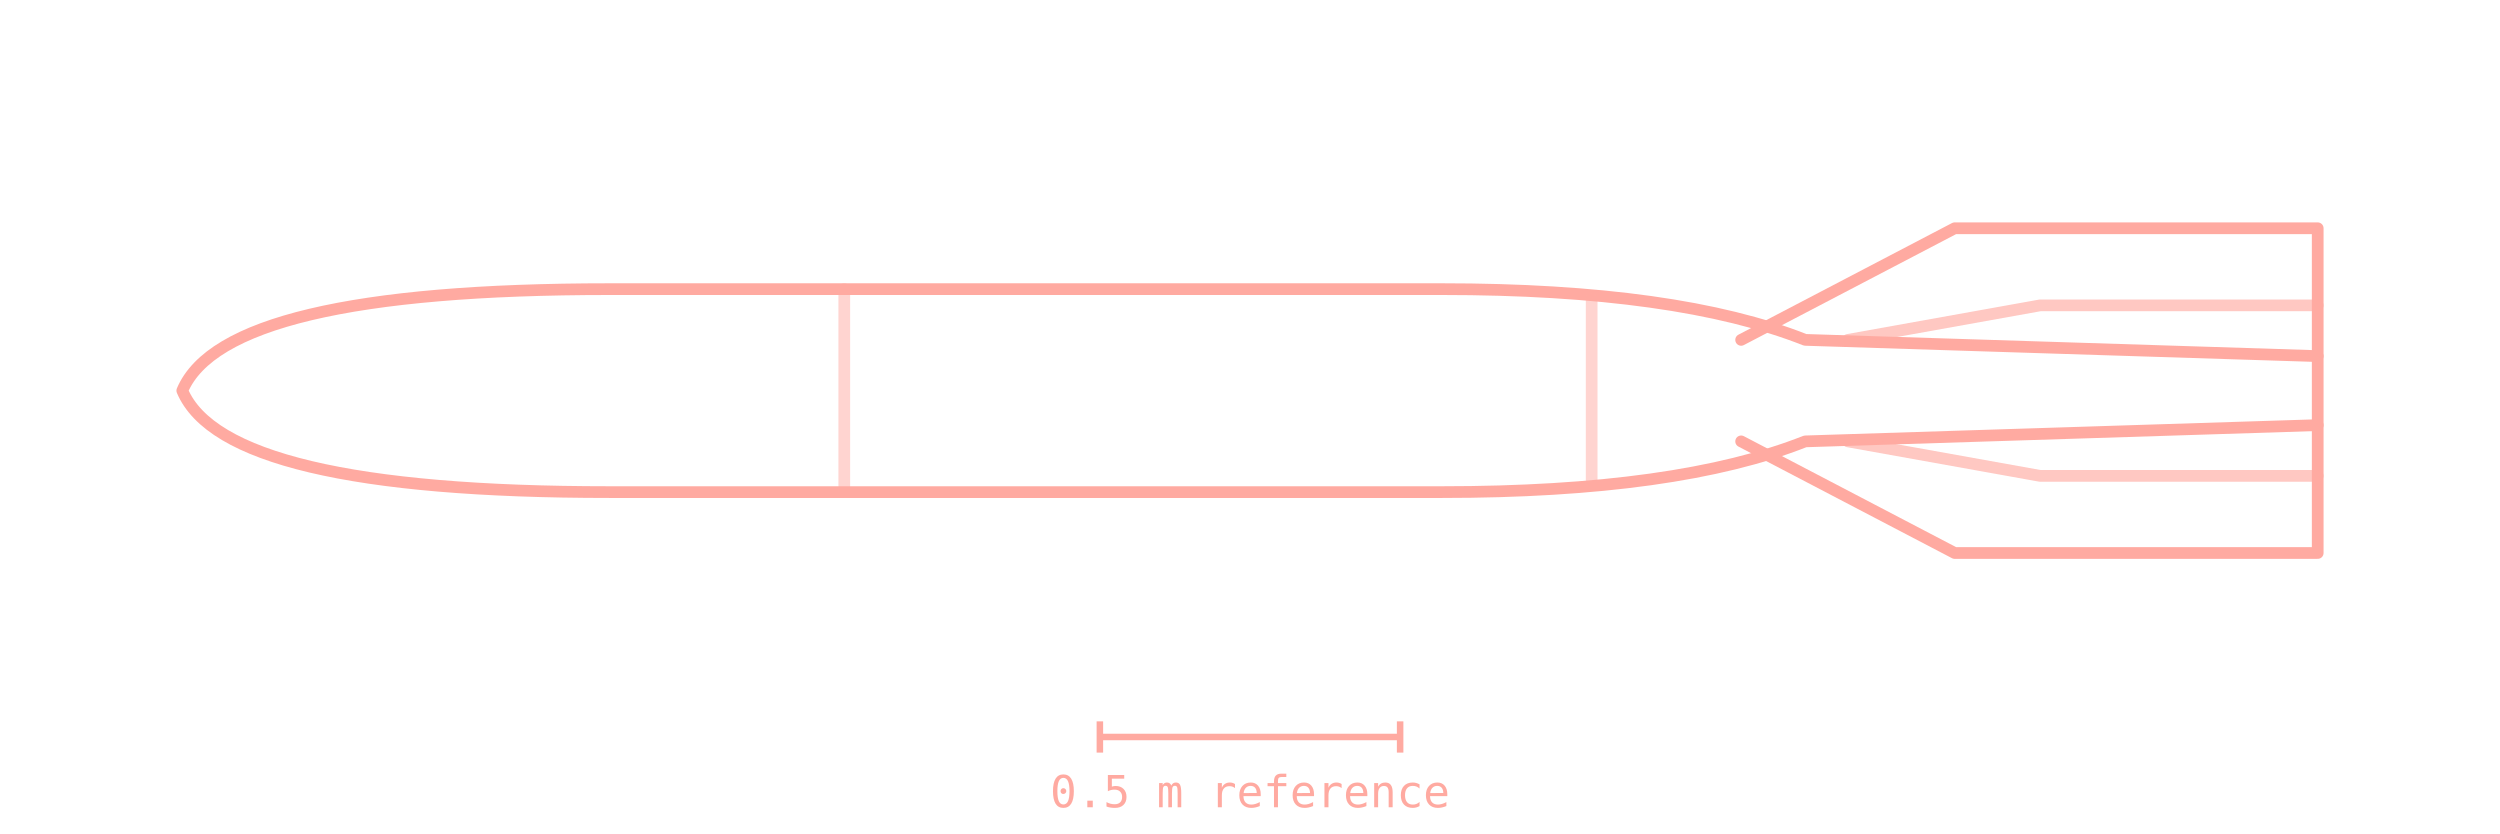
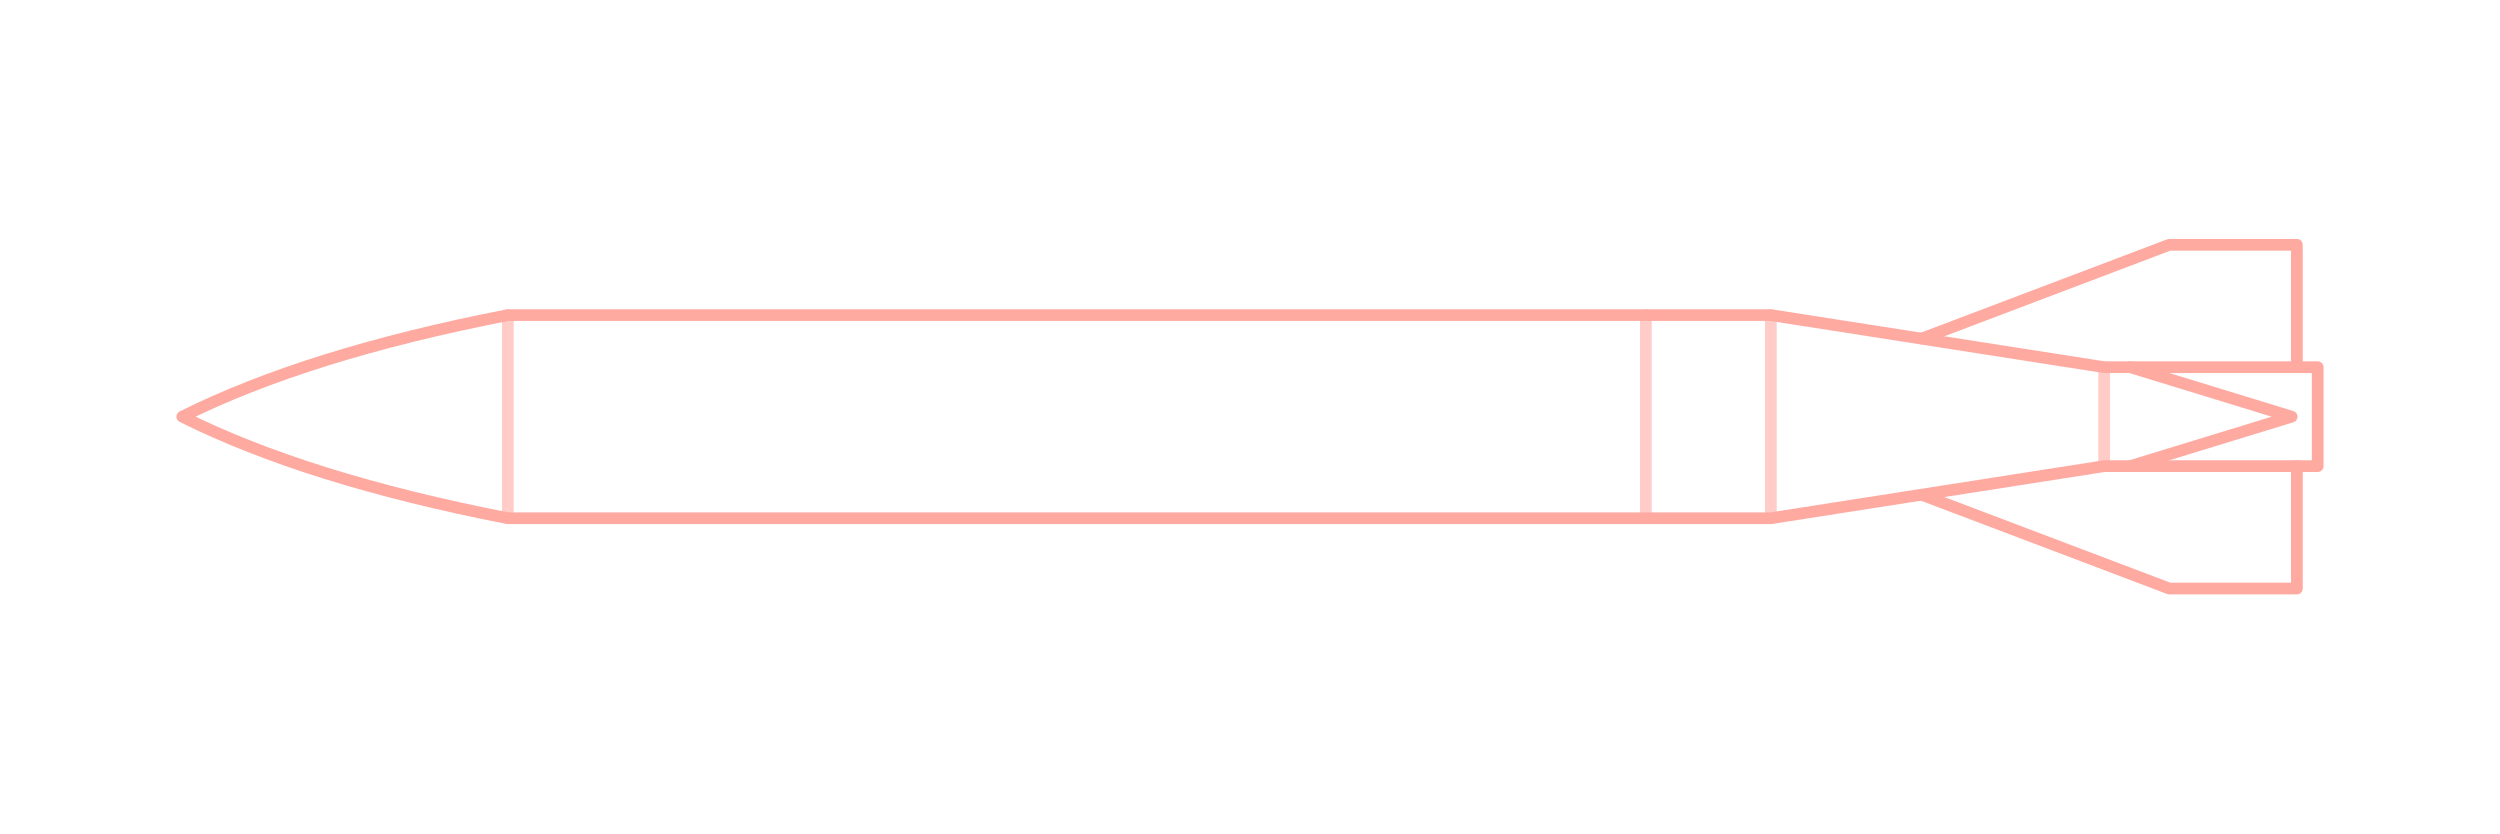
<svg xmlns="http://www.w3.org/2000/svg" width="960" height="320" viewBox="0 0 960 320" role="img" aria-label="B61-12 complete gravity bomb exterior outline">
  <g fill="none" stroke="#ffaaa1" stroke-width="4.5" stroke-linecap="round" stroke-linejoin="round">
-     <path d="M 70 150 Q 86.4 111.03 234 111.03 L 553.8 111.03 Q 644 111.03 693.2 130.51 L 890 136.75 L 890 163.25 L 693.2 169.49 Q 644 188.97 553.8 188.97 L 234 188.97 Q 86.4 188.97 70 150 Z" />
-     <path d="M 668.6 130.51 L 750.6 87.65 L 890 87.65 L 890 136.75 M 668.6 169.49 L 750.6 212.35 L 890 212.35 L 890 163.25" />
-     <path d="M 709.6 130.51 L 783.4 117.26 L 890 117.26 M 709.6 169.49 L 783.4 182.74 L 890 182.74" opacity=".65" />
-     <path d="M 324.2 111.03 L 324.2 188.97 M 611.2 114.93 L 611.2 185.07" opacity=".5" />
+     <path d="M 70 160 Q 118 136 195 121 H 680 L 808 141 H 890 V 179 H 808 L 680 199 H 195 Q 118 184 70 160 Z" />
+     <path d="M 738 130 L 833 94 H 882 V 141 M 738 190 L 833 226 H 882 V 179 M 818 141 L 880 160 L 818 179" />
+     <path d="M 195 121 V 199 M 632 121 V 199 M 680 121 V 199 M 808 141 V 179" opacity=".6" />
  </g>
-   <path d="M 422.35 283 H 537.65 M 422.35 277 V 289 M 537.65 277 V 289" fill="none" stroke="#ffaaa1" stroke-width="2.5" />
-   <text x="480" y="310" text-anchor="middle" fill="#ffaaa1" font-family="monospace" font-size="17">0.5 m reference</text>
</svg>
